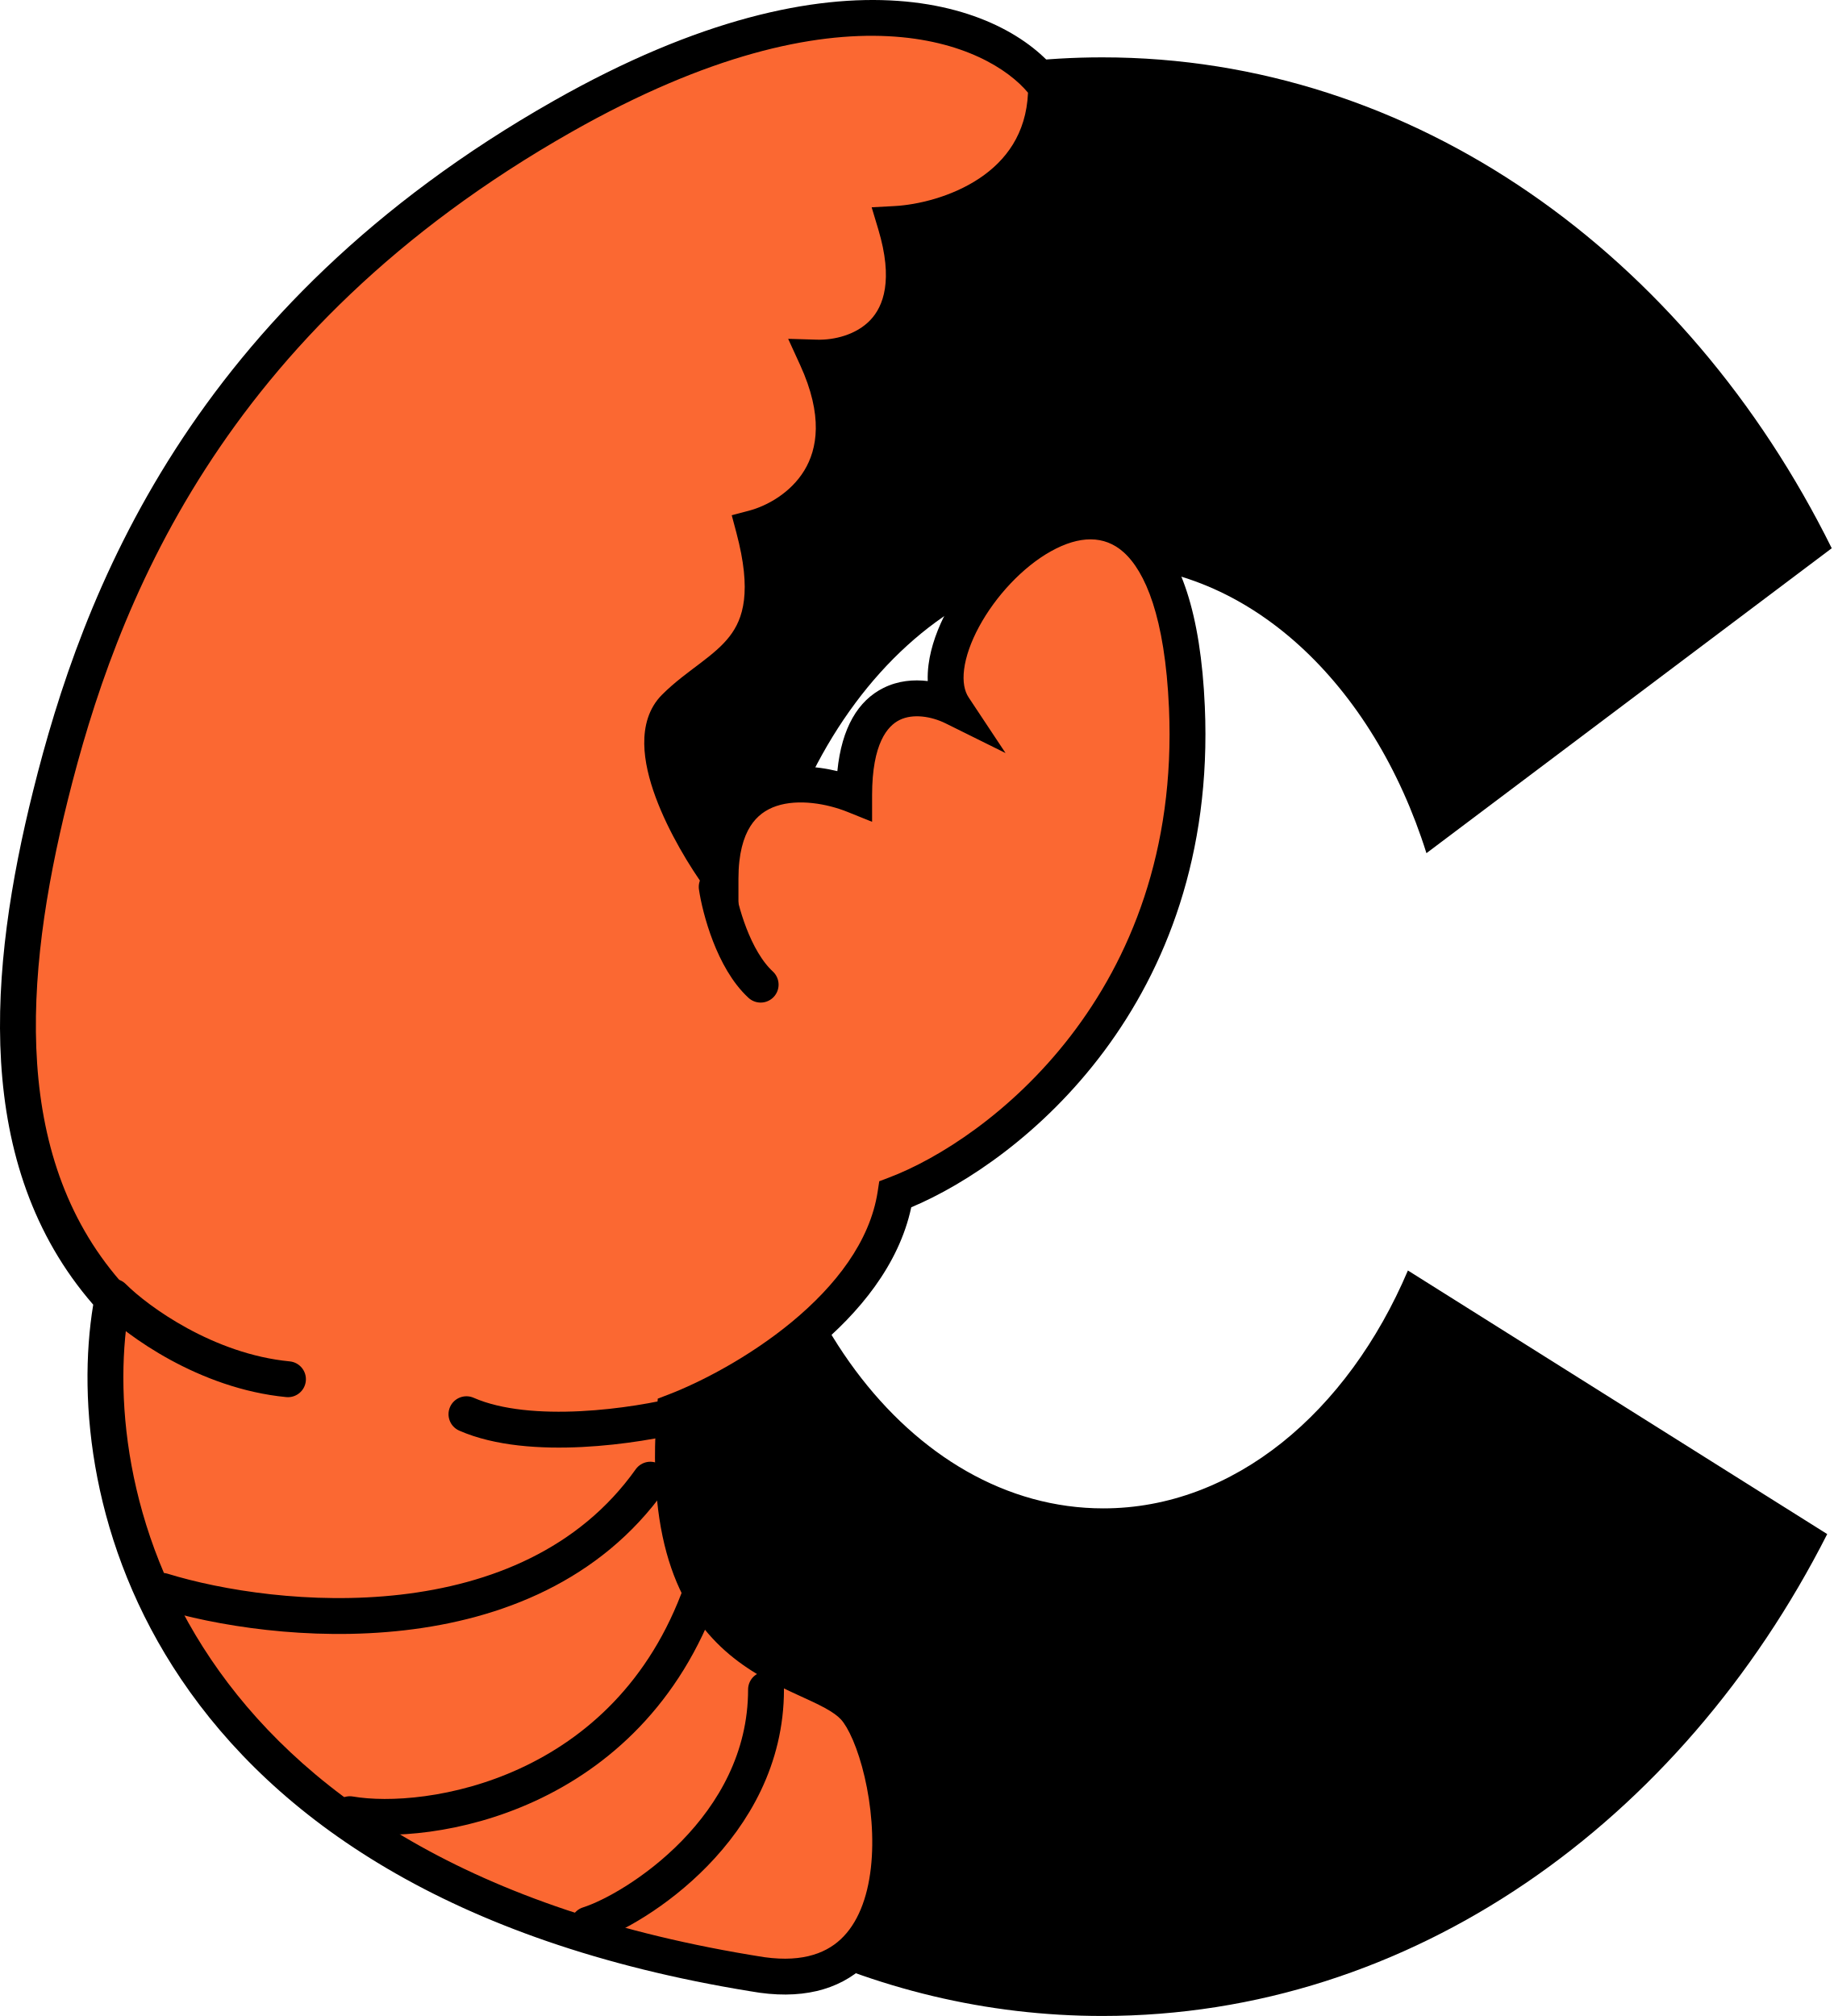
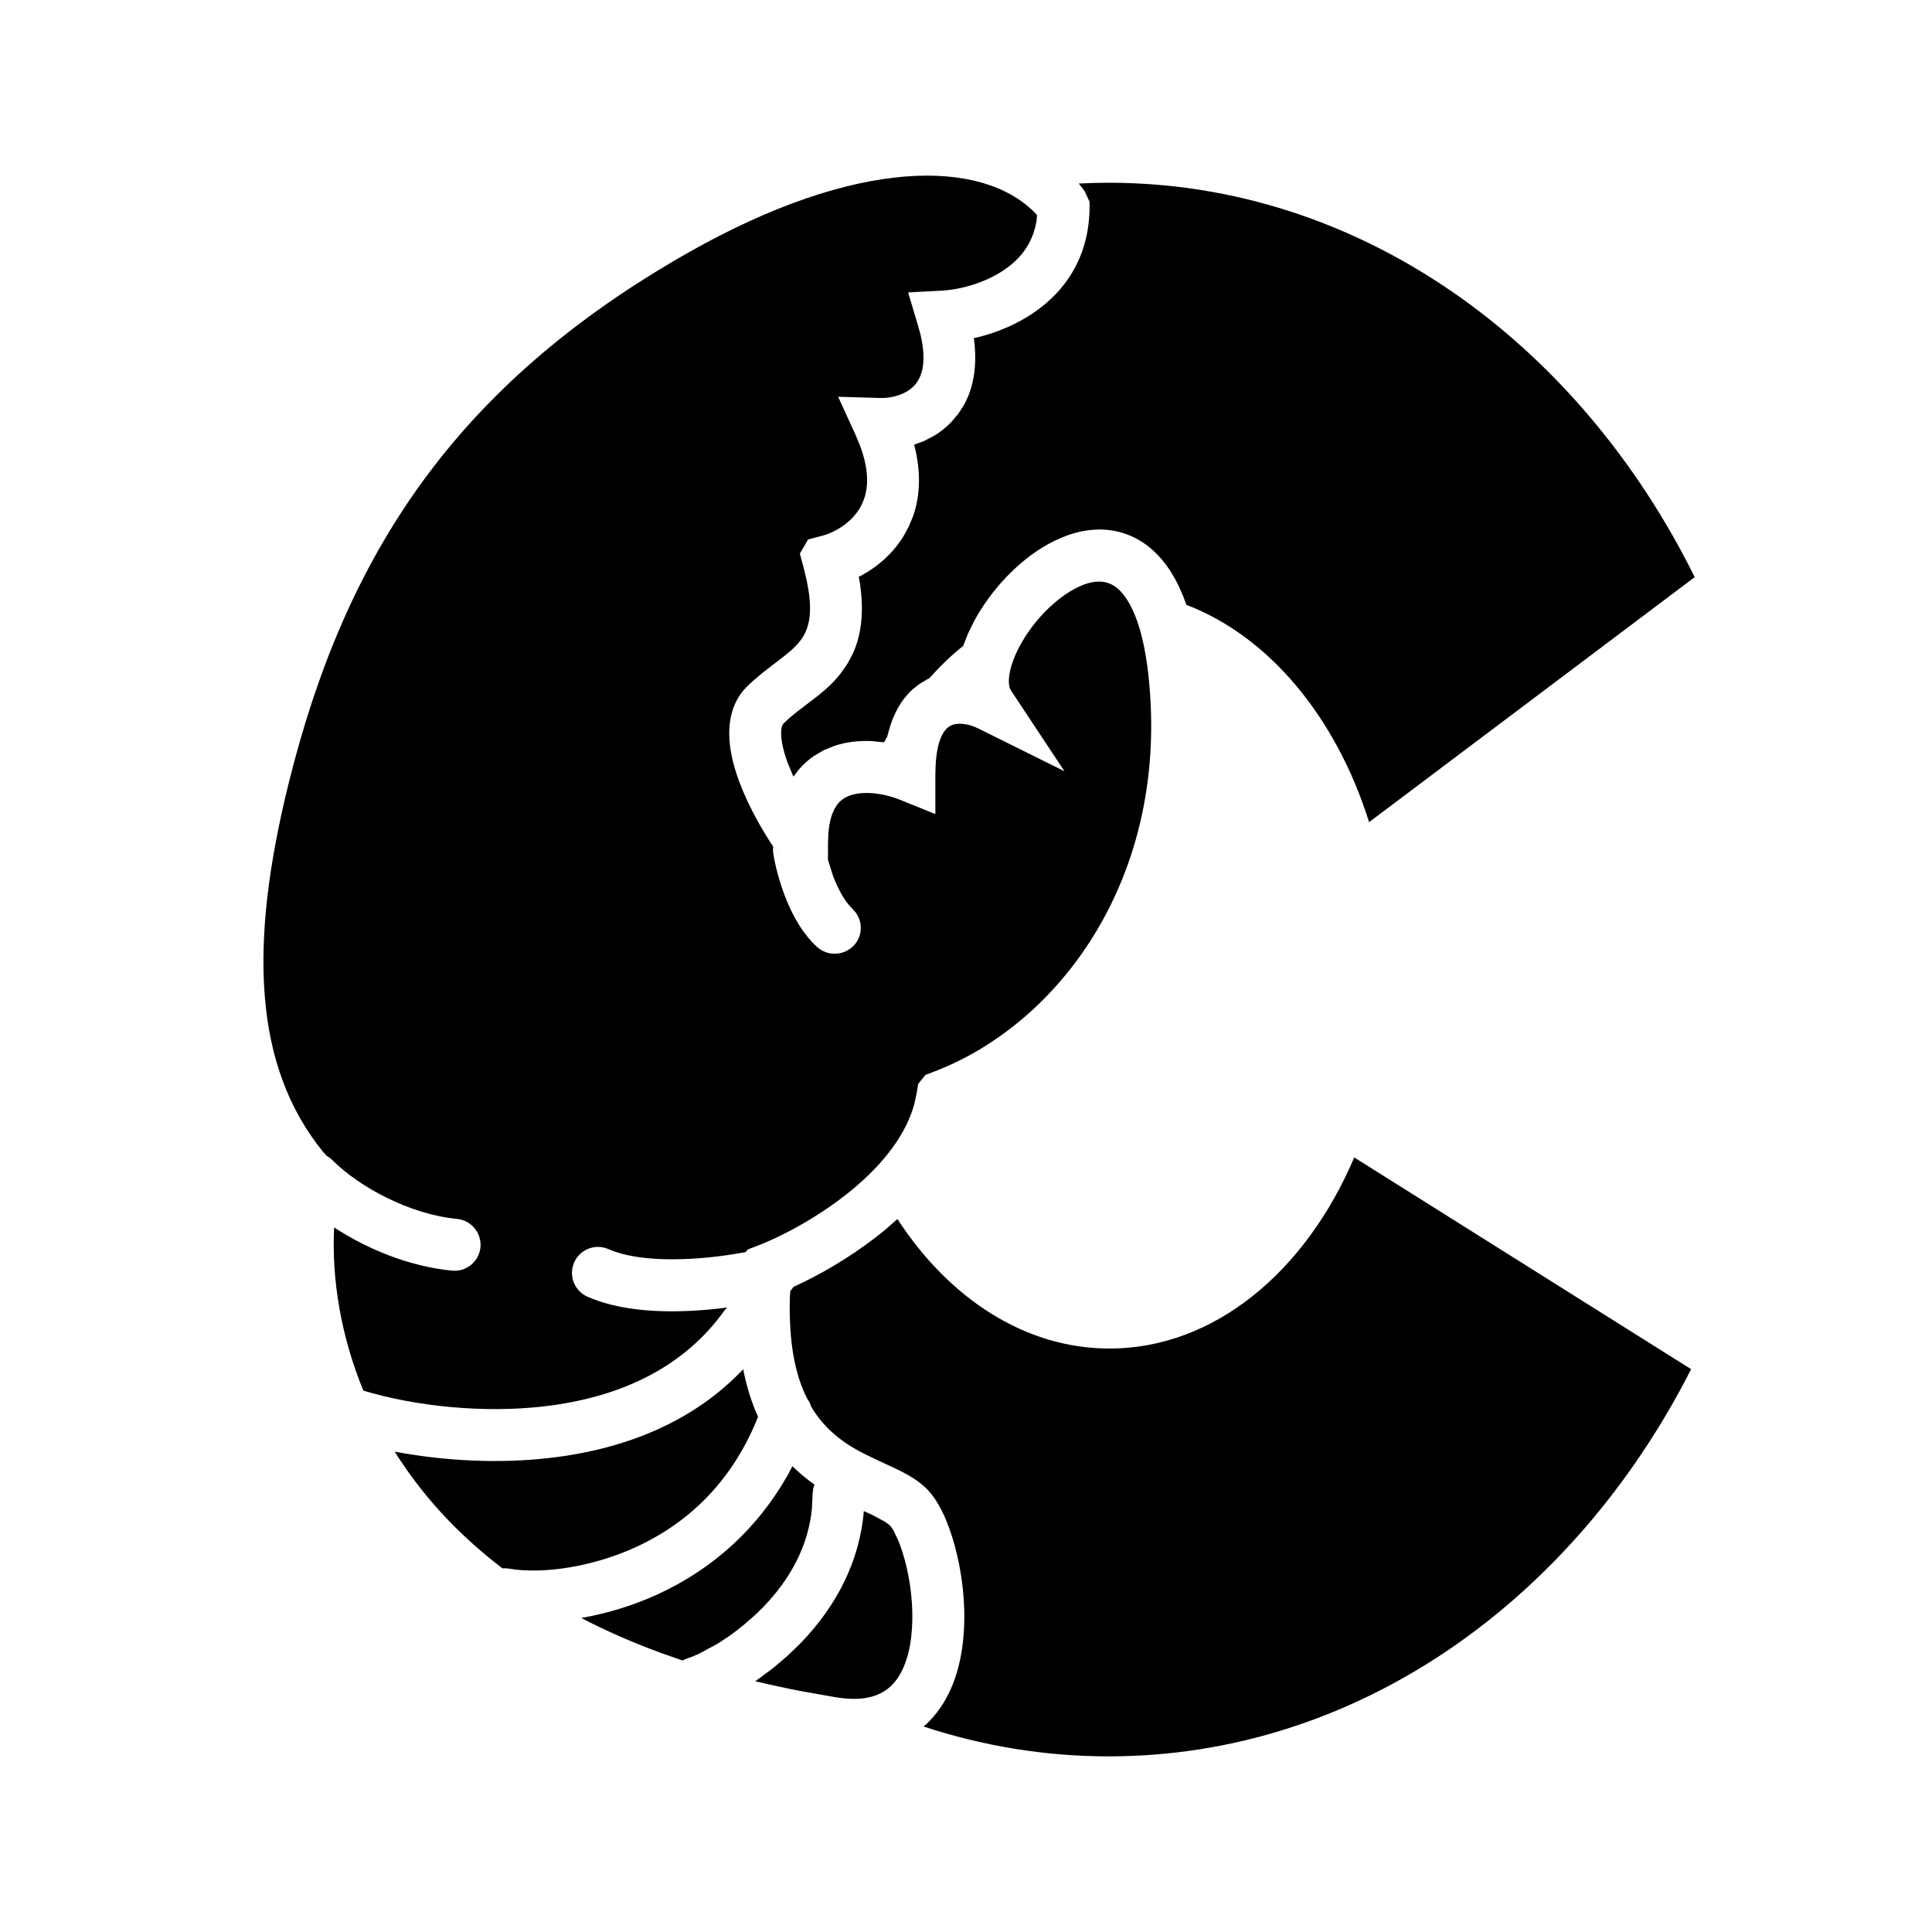
- <svg xmlns="http://www.w3.org/2000/svg" width="1022" height="1124" viewBox="0 0 1022 1124" fill="none">
-   <path d="M614.533 31.979C788.373 31.979 940.122 142.088 1021.13 305.667L795.192 475.68C765.527 381.247 696.033 314.979 615.033 314.979C507.062 314.979 419.533 432.728 419.533 577.979C419.533 723.23 507.062 840.979 615.033 840.979C687.741 840.979 751.177 787.583 784.859 708.35L1018.61 855.313C937.002 1016.12 786.588 1123.98 614.533 1123.98C355.512 1123.98 145.533 879.526 145.533 577.979C145.533 276.432 355.512 31.979 614.533 31.979Z" fill="black" />
-   <path d="M313.659 64.88C473.659 -25.92 559.992 16.046 583.159 48.38C583.159 105.98 527.159 123.38 499.159 124.88C517.559 186.08 477.492 200.047 455.159 199.38C483.159 260.58 443.492 288.213 420.159 294.38C438.659 363.88 401.659 368.88 376.159 394.38C355.759 414.78 384.659 466.547 401.659 489.88C401.659 428.68 451.325 433.38 476.159 443.38C476.159 382.18 513.159 385.213 531.659 394.38C499.159 345.38 652.659 187.88 661.659 394.38C668.859 559.58 556.326 644.213 499.159 665.88C489.559 728.68 413.159 772.713 376.159 786.88C364.659 933.38 452.659 926.38 476.159 951.88C499.659 977.38 522.659 1118.88 420.159 1100.38C87.359 1046.38 43.159 827.213 62.659 724.38C-4.841 650.38 3.187 543.643 28.159 443.38C55.033 335.479 113.659 178.38 313.659 64.88Z" fill="#FB6832" />
-   <path d="M308.723 56.182C470.735 -35.76 563.754 4.127 591.287 42.555L593.158 45.167V48.38C593.158 81.065 577.005 102.708 557.229 115.972C542.455 125.881 525.628 131.192 511.673 133.516C517.207 160.206 511.794 179.473 499.683 192.218C490.959 201.399 479.731 206.119 469.406 208.144C478.5 235.001 475.319 256.509 465.449 272.718C456.816 286.897 443.732 295.906 432.007 300.852C438.749 332.073 434.186 351.938 422.576 366.988C416.63 374.696 409.238 380.57 402.443 385.733C395.375 391.103 388.996 395.684 383.23 401.451C380.666 404.015 379.06 408.066 379.145 414.496C379.23 420.995 381.065 428.906 384.264 437.565C387.314 445.823 391.407 454.236 395.737 461.991C397.22 457.607 399.094 453.634 401.345 450.06C407.749 439.891 416.711 433.716 426.405 430.453C439.831 425.933 454.566 426.982 466.793 429.933C469.209 405.646 478.433 390.538 492.521 383.538C500.65 379.498 509.287 378.762 517.189 379.726C517.071 376.678 517.235 373.606 517.626 370.567C518.929 360.434 522.81 349.883 528.197 339.915C538.917 320.081 556.602 300.736 576.239 289.826C595.964 278.868 620.061 275.456 639.634 292.909C657.972 309.261 669.374 341.761 671.649 393.945C678.874 559.736 569.256 647.391 507.991 673.114C501.084 705.459 478.624 732.197 454.31 752.321C430.959 771.647 404.804 785.793 385.698 793.819C381.642 860.557 399.737 890.518 419.467 907.099C430.08 916.018 441.806 921.638 453.172 926.853C458.7 929.389 464.422 931.958 469.444 934.706C474.475 937.459 479.505 940.756 483.512 945.103C487.555 949.49 491.021 955.668 493.901 962.416C496.844 969.311 499.437 977.425 501.476 986.173C505.539 1003.61 507.561 1024.28 505.344 1043.76C503.144 1063.09 496.603 1082.55 482.267 1095.89C467.518 1109.61 446.291 1115.25 418.433 1110.23C249.952 1082.87 153.044 1013.39 101.007 936.287C50.703 861.754 43.08 781.185 51.967 727.407C-15.698 649.479 -6.169 539.832 18.455 440.963C45.692 331.606 105.444 171.543 308.723 56.182ZM573.086 51.694C551.17 25.34 471.639 -13.276 318.594 73.577C121.873 185.216 64.374 339.353 37.862 445.796C12.937 545.874 6.317 647.774 70.047 717.641L73.414 721.333L72.484 726.243C63.167 775.374 69.013 853.134 117.585 925.098C165.582 996.211 256.09 1062.81 417.924 1089.88L421.76 1090.51L421.848 1090.52L421.935 1090.54C445.301 1094.76 459.62 1089.64 468.644 1081.25C478.088 1072.46 483.548 1058.42 485.473 1041.5C487.381 1024.73 485.653 1006.4 481.997 990.712C480.176 982.897 477.918 975.918 475.506 970.266C473.031 964.467 470.637 960.645 468.805 958.657C466.936 956.629 464.076 954.567 459.842 952.251C455.598 949.928 450.679 947.714 444.832 945.032C433.449 939.809 419.487 933.241 406.6 922.411C379.926 899.993 360.268 861.527 366.19 786.097L366.684 779.799L372.583 777.542C390.229 770.785 417.595 756.746 441.558 736.914C465.674 716.954 485.012 692.245 489.274 664.369L490.155 658.598L495.614 656.529C549.961 635.931 658.629 554.534 651.668 394.815C649.442 343.749 638.282 318.499 626.323 307.836C615.6 298.273 601.665 298.58 585.952 307.309C570.153 316.087 554.994 332.398 545.792 349.423C541.219 357.884 538.37 366.064 537.463 373.117C536.554 380.191 537.672 385.354 539.992 388.852L560.558 419.86L527.219 403.34C519.274 399.404 508.967 397.698 501.421 401.448C494.823 404.727 486.158 414.441 486.158 443.38V458.187L472.423 452.656C461.052 448.077 445.09 445.266 432.786 449.408C426.96 451.369 421.953 454.869 418.269 460.718C414.501 466.7 411.658 475.882 411.658 489.88V520.588L393.576 495.768C384.732 483.628 372.721 464.033 365.503 444.495C361.902 434.746 359.274 424.432 359.147 414.758C359.019 405.016 361.451 394.945 369.087 387.309C376.07 380.326 383.879 374.719 390.343 369.808C397.078 364.69 402.561 360.189 406.74 354.772C414.297 344.977 419.275 329.938 410.495 296.953L407.918 287.272L417.604 284.712C427.495 282.097 440.722 274.875 448.367 262.317C455.629 250.39 458.985 231.781 446.065 203.541L439.368 188.904L455.457 189.384C464.933 189.667 477.31 186.729 485.185 178.442C492.413 170.835 498.137 156.214 489.582 127.759L485.919 115.575L498.623 114.894C511.293 114.215 530.432 109.863 546.088 99.362C560.625 89.612 572.083 74.712 573.086 51.694Z" fill="black" />
-   <path d="M378.048 778.793C383.398 777.42 388.847 780.644 390.22 785.994C391.593 791.343 388.368 796.793 383.019 798.166C369.769 801.565 347.879 805.579 324.638 806.754C301.66 807.915 275.979 806.385 256.02 797.638C250.961 795.422 248.658 789.524 250.874 784.466C253.091 779.407 258.989 777.103 264.047 779.32C279.688 786.174 301.59 787.893 323.629 786.779C345.405 785.679 365.965 781.893 378.048 778.793ZM55.962 715.908C59.867 712.003 66.2 712.003 70.105 715.908C82.596 728.399 118.96 754.921 161.494 759.025C166.991 759.556 171.018 764.443 170.488 769.94C169.957 775.437 165.07 779.463 159.573 778.933C110.908 774.238 70.471 744.559 55.962 730.051C52.057 726.145 52.057 719.813 55.962 715.908Z" fill="black" />
-   <path d="M90.533 886.979C152.867 906.146 294.533 920.579 362.533 824.979M195.033 1011.48C238.533 1018.98 350.233 1001.78 391.033 886.979M328.033 1072.98C353.867 1064.81 427.033 1019.18 427.033 941.979" stroke="black" stroke-width="20" stroke-linecap="round" />
-   <path d="M399.533 494.479C401.367 506.812 408.833 534.979 424.033 548.979" stroke="black" stroke-width="20" stroke-linecap="round" />
+ <svg xmlns="http://www.w3.org/2000/svg" width="22px" height="22px" viewBox="0 0 22 22" version="1.1">
+   <g id="页面-1" stroke="none" stroke-width="1" fill="none" fill-rule="evenodd">
+     <g id="icon" transform="translate(3, 2)" fill="#000000" fill-rule="nonzero">
+       <path d="M12.421,11.18 L16.257,13.591 C14.917,16.23 12.449,18 9.626,18 C8.895,18 8.187,17.881 7.517,17.66 L7.545,17.636 C7.786,17.411 7.921,17.086 7.965,16.699 C8.001,16.383 7.975,16.033 7.899,15.709 C7.864,15.558 7.819,15.418 7.768,15.297 C7.711,15.165 7.647,15.056 7.573,14.975 C7.503,14.899 7.417,14.838 7.308,14.779 C7.289,14.768 7.269,14.758 7.248,14.747 L7.248,14.747 L6.916,14.591 C6.735,14.504 6.623,14.435 6.51,14.34 L6.51,14.34 L6.432,14.27 L6.361,14.192 C6.315,14.138 6.273,14.08 6.236,14.016 C6.228,13.985 6.213,13.957 6.194,13.931 C6.051,13.654 5.982,13.282 5.994,12.78 L5.994,12.78 L5.999,12.701 C6.013,12.686 6.025,12.67 6.036,12.653 L6.117,12.616 C6.445,12.458 6.787,12.246 7.081,12.003 L7.081,12.003 L7.219,11.881 C7.807,12.785 8.671,13.356 9.634,13.356 C10.827,13.356 11.868,12.48 12.421,11.18 Z M6.837,15.207 L6.936,15.252 L7.075,15.327 C7.104,15.346 7.125,15.362 7.138,15.376 C7.149,15.388 7.162,15.408 7.177,15.433 L7.177,15.433 L7.223,15.529 C7.261,15.617 7.295,15.725 7.323,15.843 C7.384,16.105 7.405,16.387 7.377,16.632 C7.348,16.89 7.266,17.087 7.142,17.202 C7.006,17.329 6.8,17.378 6.494,17.323 L6.494,17.323 L6.116,17.256 C5.94,17.222 5.767,17.184 5.599,17.144 L5.63,17.123 L5.63,17.123 L5.79,17.005 L5.814,16.986 L5.966,16.856 L6.108,16.72 C6.537,16.279 6.79,15.765 6.837,15.207 Z M6.023,14.697 L6.129,14.793 C6.178,14.834 6.226,14.871 6.275,14.906 L6.261,14.946 L6.261,14.946 L6.253,15.014 L6.245,15.183 C6.204,15.59 6.013,15.97 5.684,16.307 L5.684,16.307 L5.6,16.389 L5.481,16.493 L5.389,16.567 L5.298,16.634 L5.177,16.714 L4.955,16.834 C4.912,16.854 4.872,16.87 4.836,16.881 C4.813,16.888 4.792,16.898 4.773,16.909 L4.526,16.822 C4.202,16.703 3.9,16.571 3.619,16.424 C3.914,16.373 4.214,16.281 4.491,16.154 C5.123,15.863 5.626,15.404 5.97,14.797 L6.023,14.697 L6.023,14.697 Z M5.463,13.591 C5.502,13.791 5.558,13.971 5.632,14.133 C5.358,14.824 4.884,15.321 4.243,15.616 C3.76,15.839 3.185,15.93 2.793,15.862 C2.769,15.858 2.745,15.857 2.722,15.859 C2.259,15.507 1.88,15.107 1.581,14.663 C1.551,14.619 1.522,14.575 1.495,14.53 C2.066,14.638 2.691,14.668 3.258,14.602 C4.173,14.497 4.921,14.161 5.459,13.596 Z M4.835,0.878 C6.764,-0.217 8.18,-0.188 8.781,0.419 L8.781,0.419 L8.809,0.45 L8.804,0.508 C8.766,0.753 8.637,0.938 8.429,1.077 C8.224,1.216 7.948,1.298 7.717,1.31 L7.717,1.31 L7.341,1.33 L7.449,1.691 L7.481,1.806 C7.55,2.101 7.512,2.284 7.408,2.394 C7.32,2.486 7.166,2.537 7.02,2.532 L7.02,2.532 L6.544,2.518 L6.742,2.951 L6.792,3.071 C6.909,3.382 6.895,3.615 6.787,3.792 C6.695,3.944 6.526,4.057 6.361,4.101 L6.361,4.101 L6.202,4.143 L6.108,4.304 L6.151,4.463 L6.184,4.601 C6.259,4.951 6.225,5.151 6.112,5.297 C6.06,5.364 5.994,5.424 5.867,5.52 L5.867,5.52 L5.694,5.653 L5.574,5.754 L5.505,5.819 C5.363,5.961 5.301,6.15 5.304,6.364 C5.306,6.527 5.346,6.705 5.416,6.896 C5.525,7.19 5.708,7.514 5.894,7.769 L5.804,7.64 C5.801,7.664 5.802,7.689 5.805,7.714 C5.828,7.865 5.878,8.05 5.942,8.214 C6.036,8.455 6.155,8.647 6.303,8.782 C6.424,8.893 6.612,8.885 6.724,8.765 C6.819,8.662 6.827,8.51 6.748,8.396 L6.701,8.342 C6.624,8.269 6.546,8.133 6.485,7.972 L6.43,7.797 L6.428,7.789 L6.429,7.595 L6.433,7.489 C6.443,7.356 6.473,7.257 6.517,7.187 C6.558,7.122 6.612,7.08 6.686,7.056 C6.834,7.006 7.055,7.03 7.245,7.106 L7.245,7.106 L7.651,7.27 L7.651,6.832 L7.654,6.72 C7.668,6.441 7.738,6.307 7.828,6.262 C7.901,6.226 8.024,6.238 8.135,6.293 L8.135,6.293 L9.121,6.782 L8.513,5.864 L8.499,5.836 C8.488,5.803 8.484,5.756 8.492,5.696 C8.505,5.597 8.547,5.477 8.614,5.353 C8.756,5.089 8.989,4.843 9.221,4.714 C9.439,4.593 9.606,4.594 9.732,4.706 C9.93,4.883 10.072,5.321 10.104,6.041 C10.195,8.139 9.002,9.686 7.628,10.206 L7.628,10.206 L7.538,10.24 L7.455,10.344 L7.44,10.438 L7.413,10.566 C7.322,10.907 7.074,11.24 6.704,11.547 C6.369,11.824 5.952,12.061 5.609,12.192 L5.609,12.192 L5.512,12.229 L5.493,12.257 C5.294,12.295 5.065,12.324 4.846,12.335 C4.465,12.354 4.143,12.318 3.928,12.224 C3.778,12.158 3.604,12.226 3.538,12.376 C3.472,12.526 3.541,12.7 3.69,12.766 C4.005,12.904 4.411,12.95 4.876,12.926 C5.01,12.919 5.147,12.907 5.28,12.889 L5.25,12.922 C4.808,13.543 4.109,13.909 3.191,14.015 C2.513,14.093 1.731,14.018 1.114,13.828 L1.138,13.836 C0.882,13.214 0.775,12.567 0.805,11.977 C1.185,12.226 1.667,12.423 2.148,12.469 C2.31,12.485 2.455,12.366 2.471,12.203 C2.486,12.041 2.367,11.896 2.205,11.88 C1.663,11.828 1.091,11.516 0.785,11.211 C0.765,11.191 0.743,11.174 0.719,11.161 L0.677,11.114 C-0.107,10.146 -0.175,8.773 0.291,6.903 C0.934,4.323 2.179,2.386 4.835,0.878 Z M9.626,0.081 C12.479,0.081 14.969,1.888 16.298,4.572 L12.59,7.362 C12.215,6.166 11.45,5.246 10.51,4.888 C10.416,4.617 10.288,4.41 10.126,4.264 C9.788,3.963 9.351,3.965 8.934,4.197 C8.599,4.383 8.288,4.712 8.093,5.072 L8.093,5.072 L8.025,5.21 L7.97,5.349 C7.97,5.351 7.969,5.353 7.968,5.355 C7.832,5.463 7.703,5.588 7.582,5.724 L7.565,5.732 L7.475,5.785 L7.393,5.849 C7.265,5.965 7.172,6.127 7.118,6.332 L7.118,6.332 L7.103,6.388 C7.091,6.41 7.079,6.431 7.067,6.453 L6.928,6.439 C6.778,6.432 6.632,6.449 6.497,6.495 L6.497,6.495 L6.382,6.542 L6.275,6.604 C6.207,6.649 6.146,6.704 6.092,6.768 L6.092,6.768 L6.035,6.844 L5.971,6.691 C5.922,6.558 5.896,6.444 5.895,6.356 C5.894,6.29 5.906,6.255 5.924,6.237 C5.97,6.191 6.022,6.147 6.093,6.092 L6.093,6.092 L6.317,5.92 C6.43,5.829 6.507,5.754 6.58,5.659 L6.58,5.659 L6.651,5.556 L6.709,5.448 C6.812,5.224 6.84,4.959 6.791,4.633 L6.791,4.633 L6.778,4.568 L6.803,4.556 C7.001,4.45 7.173,4.296 7.292,4.1 L7.292,4.1 L7.351,3.99 L7.399,3.874 C7.48,3.637 7.487,3.369 7.413,3.077 L7.413,3.077 L7.409,3.064 L7.52,3.023 L7.635,2.963 C7.709,2.919 7.777,2.865 7.837,2.801 L7.837,2.801 L7.912,2.712 L7.975,2.615 C8.088,2.412 8.129,2.161 8.092,1.869 L8.092,1.869 L8.088,1.85 L8.128,1.842 C8.352,1.787 8.57,1.696 8.759,1.569 C9.166,1.296 9.407,0.883 9.407,0.35 L9.407,0.35 L9.407,0.298 L9.352,0.178 L9.284,0.09 C9.397,0.084 9.511,0.081 9.626,0.081 Z" id="形状结合" />
+     </g>
+   </g>
</svg>
